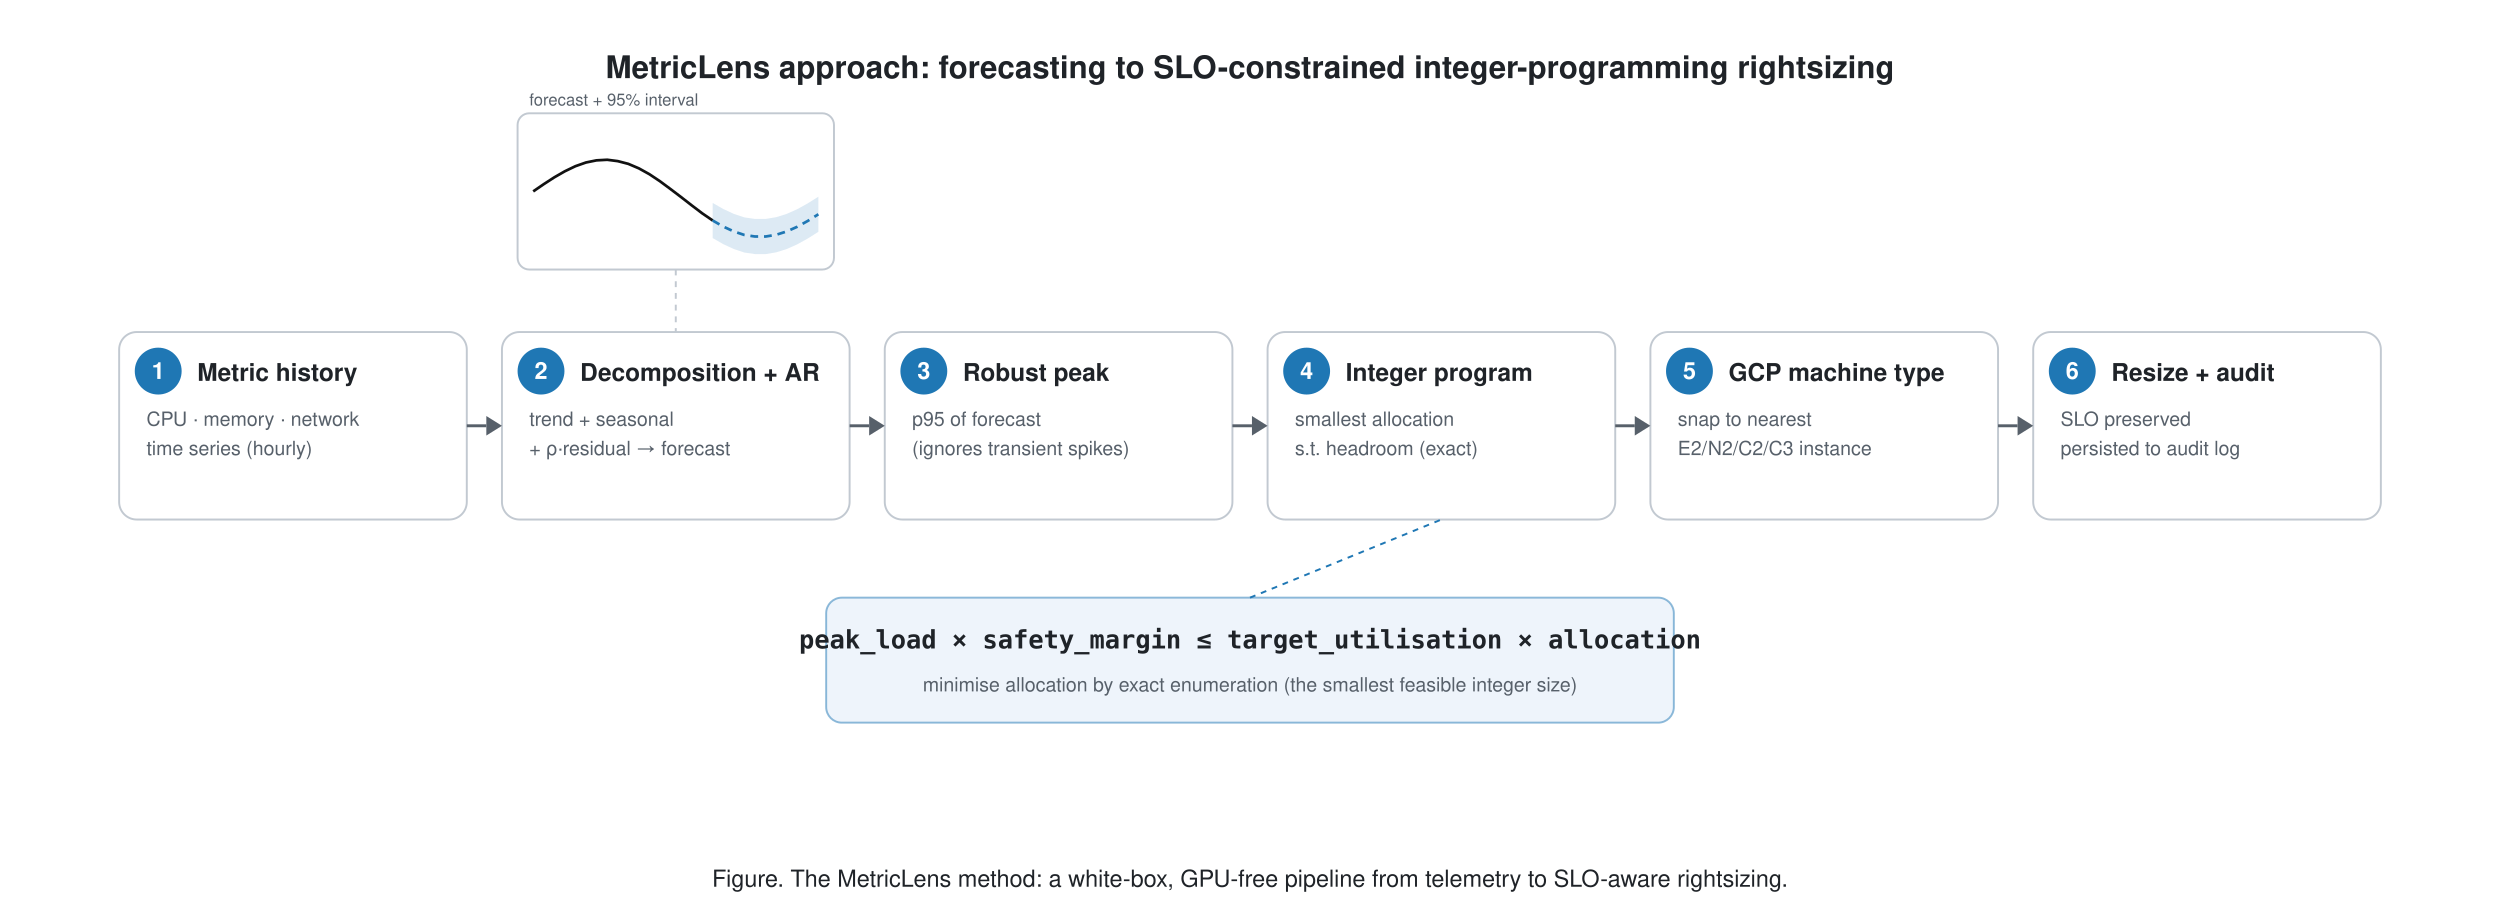
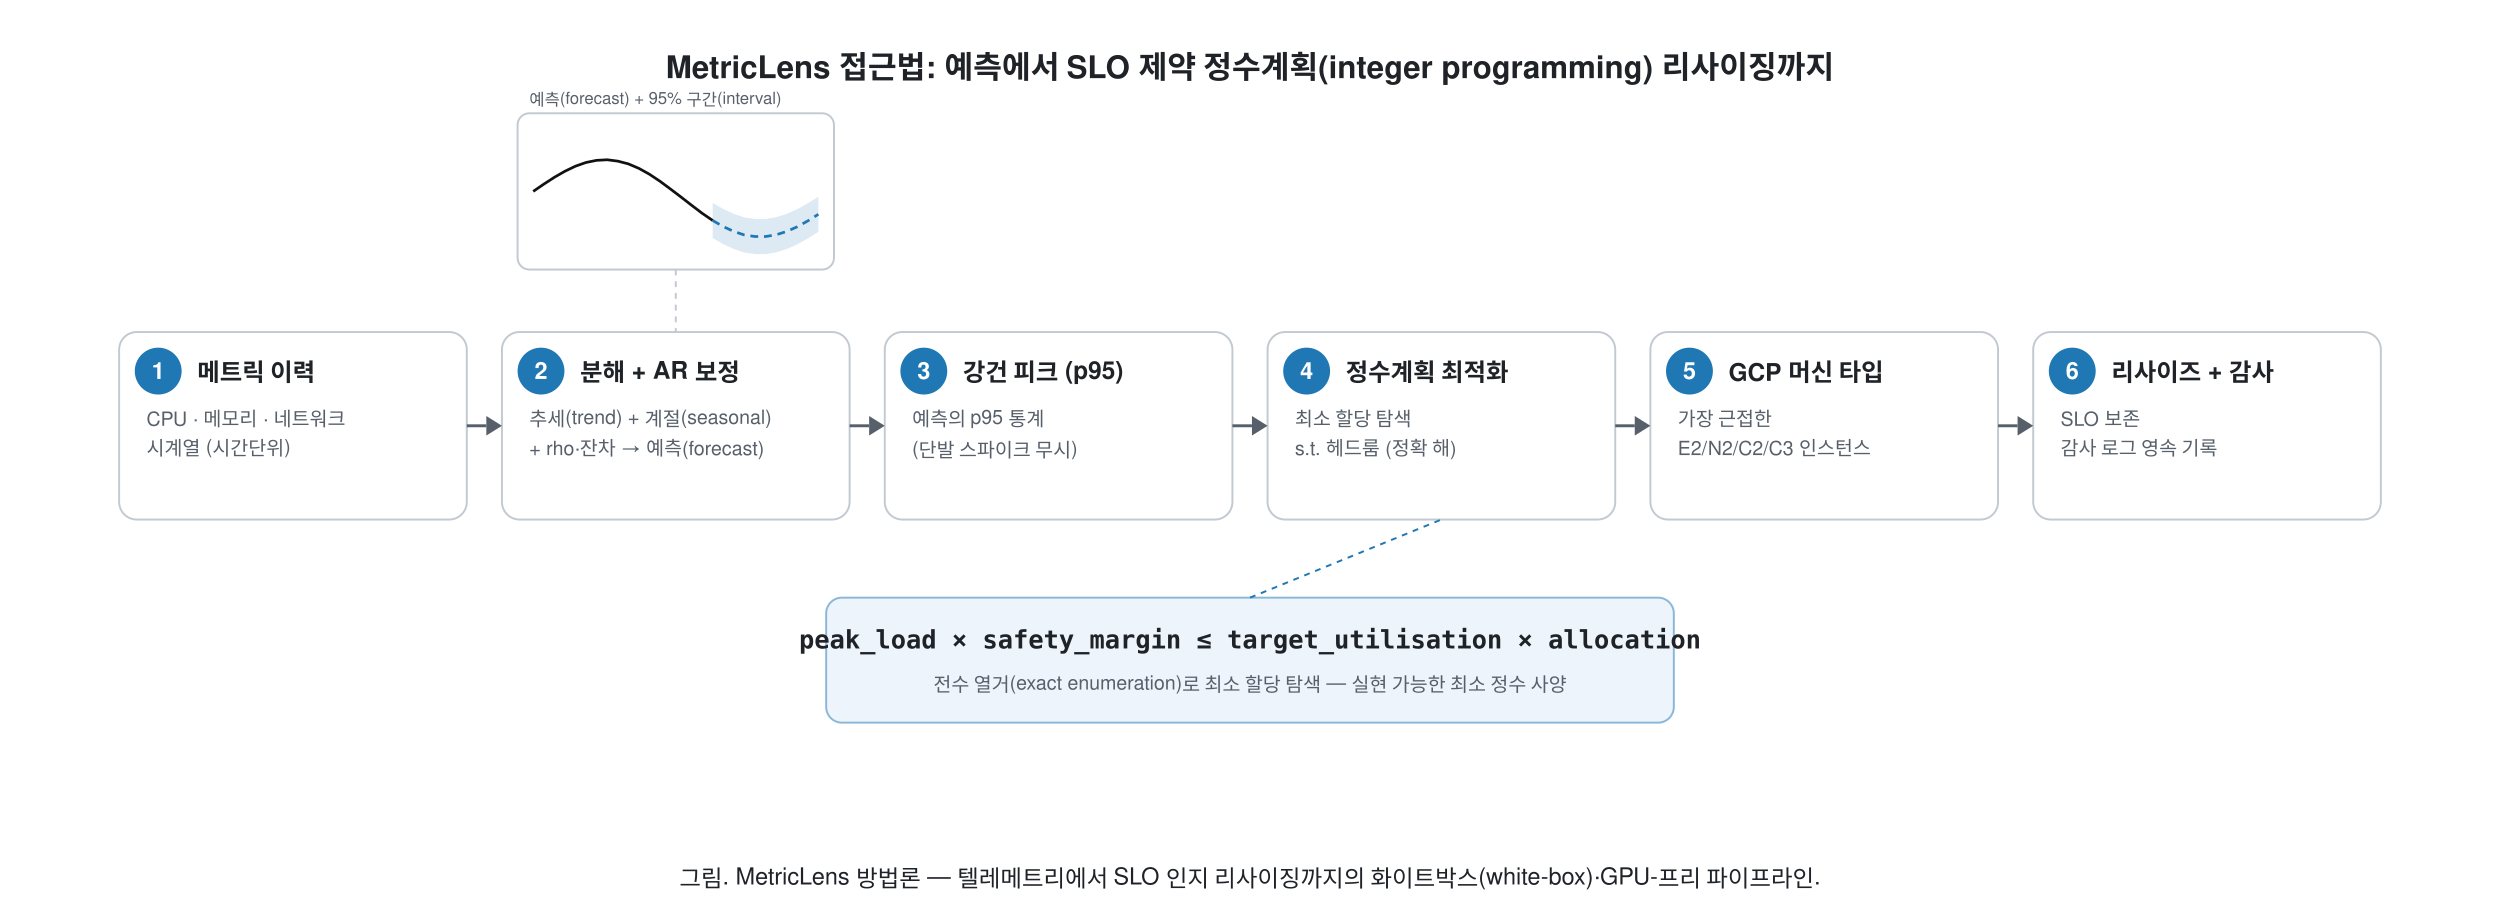
<svg xmlns="http://www.w3.org/2000/svg" width="1280" height="470" viewBox="0 0 1280 470">
  <rect width="1280" height="470" fill="#ffffff" />
-   <text x="640.0" y="40" font-size="16" fill="#1f2328" font-weight="bold" text-anchor="middle" font-family="Helvetica, Arial, sans-serif">MetricLens approach: forecasting to SLO-constrained integer-programming rightsizing</text>
+   <text x="640.0" y="40" font-size="16" fill="#1f2328" font-weight="bold" text-anchor="middle" font-family="NanumGothic, Helvetica, Arial, sans-serif">MetricLens 접근법: 예측에서 SLO 제약 정수계획(integer programming) 리사이징까지</text>
  <rect x="61.0" y="170" width="178" height="96" rx="9" fill="#ffffff" stroke="#c2c9d1" />
  <circle cx="81.0" cy="190" r="12" fill="#1f77b4" />
-   <text x="81.0" y="194" font-size="12" fill="#fff" font-weight="bold" text-anchor="middle" font-family="Helvetica, Arial, sans-serif">1</text>
-   <text x="101.0" y="195" font-size="12.5" fill="#1f2328" font-weight="bold" text-anchor="start" font-family="Helvetica, Arial, sans-serif">Metric history</text>
-   <text x="75.0" y="218" font-size="10" fill="#57606a" font-weight="normal" text-anchor="start" font-family="Helvetica, Arial, sans-serif">CPU · memory · network</text>
-   <text x="75.0" y="233" font-size="10" fill="#57606a" font-weight="normal" text-anchor="start" font-family="Helvetica, Arial, sans-serif">time series (hourly)</text>
+   <text x="81.0" y="194" font-size="12" fill="#fff" font-weight="bold" text-anchor="middle" font-family="NanumGothic, Helvetica, Arial, sans-serif">1</text>
+   <text x="101.0" y="195" font-size="12.5" fill="#1f2328" font-weight="bold" text-anchor="start" font-family="NanumGothic, Helvetica, Arial, sans-serif">메트릭 이력</text>
+   <text x="75.0" y="218" font-size="10" fill="#57606a" font-weight="normal" text-anchor="start" font-family="NanumGothic, Helvetica, Arial, sans-serif">CPU · 메모리 · 네트워크</text>
+   <text x="75.0" y="233" font-size="10" fill="#57606a" font-weight="normal" text-anchor="start" font-family="NanumGothic, Helvetica, Arial, sans-serif">시계열 (시간단위)</text>
  <rect x="257.0" y="170" width="178" height="96" rx="9" fill="#ffffff" stroke="#c2c9d1" />
  <circle cx="277.0" cy="190" r="12" fill="#1f77b4" />
-   <text x="277.0" y="194" font-size="12" fill="#fff" font-weight="bold" text-anchor="middle" font-family="Helvetica, Arial, sans-serif">2</text>
-   <text x="297.0" y="195" font-size="12.5" fill="#1f2328" font-weight="bold" text-anchor="start" font-family="Helvetica, Arial, sans-serif">Decomposition + AR</text>
-   <text x="271.0" y="218" font-size="10" fill="#57606a" font-weight="normal" text-anchor="start" font-family="Helvetica, Arial, sans-serif">trend + seasonal</text>
-   <text x="271.0" y="233" font-size="10" fill="#57606a" font-weight="normal" text-anchor="start" font-family="Helvetica, Arial, sans-serif">+ ρ·residual  → forecast</text>
+   <text x="277.0" y="194" font-size="12" fill="#fff" font-weight="bold" text-anchor="middle" font-family="NanumGothic, Helvetica, Arial, sans-serif">2</text>
+   <text x="297.0" y="195" font-size="12.5" fill="#1f2328" font-weight="bold" text-anchor="start" font-family="NanumGothic, Helvetica, Arial, sans-serif">분해 + AR 보정</text>
+   <text x="271.0" y="218" font-size="10" fill="#57606a" font-weight="normal" text-anchor="start" font-family="NanumGothic, Helvetica, Arial, sans-serif">추세(trend) + 계절(seasonal)</text>
+   <text x="271.0" y="233" font-size="10" fill="#57606a" font-weight="normal" text-anchor="start" font-family="NanumGothic, Helvetica, Arial, sans-serif">+ rho·잔차 → 예측(forecast)</text>
  <line x1="239.0" y1="218.0" x2="249.0" y2="218.0" stroke="#57606a" stroke-width="1.5" />
  <path d="M257.0,218.0 L249.0,213.0 L249.0,223.0 Z" fill="#57606a" />
  <rect x="453.0" y="170" width="178" height="96" rx="9" fill="#ffffff" stroke="#c2c9d1" />
  <circle cx="473.0" cy="190" r="12" fill="#1f77b4" />
-   <text x="473.0" y="194" font-size="12" fill="#fff" font-weight="bold" text-anchor="middle" font-family="Helvetica, Arial, sans-serif">3</text>
-   <text x="493.0" y="195" font-size="12.5" fill="#1f2328" font-weight="bold" text-anchor="start" font-family="Helvetica, Arial, sans-serif">Robust peak</text>
-   <text x="467.0" y="218" font-size="10" fill="#57606a" font-weight="normal" text-anchor="start" font-family="Helvetica, Arial, sans-serif">p95 of forecast</text>
-   <text x="467.0" y="233" font-size="10" fill="#57606a" font-weight="normal" text-anchor="start" font-family="Helvetica, Arial, sans-serif">(ignores transient spikes)</text>
+   <text x="473.0" y="194" font-size="12" fill="#fff" font-weight="bold" text-anchor="middle" font-family="NanumGothic, Helvetica, Arial, sans-serif">3</text>
+   <text x="493.0" y="195" font-size="12.5" fill="#1f2328" font-weight="bold" text-anchor="start" font-family="NanumGothic, Helvetica, Arial, sans-serif">강건 피크 (p95)</text>
+   <text x="467.0" y="218" font-size="10" fill="#57606a" font-weight="normal" text-anchor="start" font-family="NanumGothic, Helvetica, Arial, sans-serif">예측의 p95 통계</text>
+   <text x="467.0" y="233" font-size="10" fill="#57606a" font-weight="normal" text-anchor="start" font-family="NanumGothic, Helvetica, Arial, sans-serif">(단발 스파이크 무시)</text>
  <line x1="435.0" y1="218.0" x2="445.0" y2="218.0" stroke="#57606a" stroke-width="1.5" />
  <path d="M453.0,218.0 L445.0,213.0 L445.0,223.0 Z" fill="#57606a" />
  <rect x="649.0" y="170" width="178" height="96" rx="9" fill="#ffffff" stroke="#c2c9d1" />
  <circle cx="669.0" cy="190" r="12" fill="#1f77b4" />
-   <text x="669.0" y="194" font-size="12" fill="#fff" font-weight="bold" text-anchor="middle" font-family="Helvetica, Arial, sans-serif">4</text>
-   <text x="689.0" y="195" font-size="12.5" fill="#1f2328" font-weight="bold" text-anchor="start" font-family="Helvetica, Arial, sans-serif">Integer program</text>
-   <text x="663.0" y="218" font-size="10" fill="#57606a" font-weight="normal" text-anchor="start" font-family="Helvetica, Arial, sans-serif">smallest allocation</text>
-   <text x="663.0" y="233" font-size="10" fill="#57606a" font-weight="normal" text-anchor="start" font-family="Helvetica, Arial, sans-serif">s.t. headroom (exact)</text>
+   <text x="669.0" y="194" font-size="12" fill="#fff" font-weight="bold" text-anchor="middle" font-family="NanumGothic, Helvetica, Arial, sans-serif">4</text>
+   <text x="689.0" y="195" font-size="12.5" fill="#1f2328" font-weight="bold" text-anchor="start" font-family="NanumGothic, Helvetica, Arial, sans-serif">정수계획 최적화</text>
+   <text x="663.0" y="218" font-size="10" fill="#57606a" font-weight="normal" text-anchor="start" font-family="NanumGothic, Helvetica, Arial, sans-serif">최소 할당 탐색</text>
+   <text x="663.0" y="233" font-size="10" fill="#57606a" font-weight="normal" text-anchor="start" font-family="NanumGothic, Helvetica, Arial, sans-serif">s.t. 헤드룸 (정확 해)</text>
  <line x1="631.0" y1="218.0" x2="641.0" y2="218.0" stroke="#57606a" stroke-width="1.5" />
  <path d="M649.0,218.0 L641.0,213.0 L641.0,223.0 Z" fill="#57606a" />
  <rect x="845.0" y="170" width="178" height="96" rx="9" fill="#ffffff" stroke="#c2c9d1" />
  <circle cx="865.0" cy="190" r="12" fill="#1f77b4" />
-   <text x="865.0" y="194" font-size="12" fill="#fff" font-weight="bold" text-anchor="middle" font-family="Helvetica, Arial, sans-serif">5</text>
-   <text x="885.0" y="195" font-size="12.5" fill="#1f2328" font-weight="bold" text-anchor="start" font-family="Helvetica, Arial, sans-serif">GCP machine type</text>
-   <text x="859.0" y="218" font-size="10" fill="#57606a" font-weight="normal" text-anchor="start" font-family="Helvetica, Arial, sans-serif">snap to nearest</text>
-   <text x="859.0" y="233" font-size="10" fill="#57606a" font-weight="normal" text-anchor="start" font-family="Helvetica, Arial, sans-serif">E2/N2/C2/C3 instance</text>
+   <text x="865.0" y="194" font-size="12" fill="#fff" font-weight="bold" text-anchor="middle" font-family="NanumGothic, Helvetica, Arial, sans-serif">5</text>
+   <text x="885.0" y="195" font-size="12.5" fill="#1f2328" font-weight="bold" text-anchor="start" font-family="NanumGothic, Helvetica, Arial, sans-serif">GCP 머신 타입</text>
+   <text x="859.0" y="218" font-size="10" fill="#57606a" font-weight="normal" text-anchor="start" font-family="NanumGothic, Helvetica, Arial, sans-serif">가장 근접한</text>
+   <text x="859.0" y="233" font-size="10" fill="#57606a" font-weight="normal" text-anchor="start" font-family="NanumGothic, Helvetica, Arial, sans-serif">E2/N2/C2/C3 인스턴스</text>
  <line x1="827.0" y1="218.0" x2="837.0" y2="218.0" stroke="#57606a" stroke-width="1.5" />
  <path d="M845.0,218.0 L837.0,213.0 L837.0,223.0 Z" fill="#57606a" />
  <rect x="1041.0" y="170" width="178" height="96" rx="9" fill="#ffffff" stroke="#c2c9d1" />
  <circle cx="1061.0" cy="190" r="12" fill="#1f77b4" />
-   <text x="1061.0" y="194" font-size="12" fill="#fff" font-weight="bold" text-anchor="middle" font-family="Helvetica, Arial, sans-serif">6</text>
-   <text x="1081.0" y="195" font-size="12.5" fill="#1f2328" font-weight="bold" text-anchor="start" font-family="Helvetica, Arial, sans-serif">Resize + audit</text>
-   <text x="1055.0" y="218" font-size="10" fill="#57606a" font-weight="normal" text-anchor="start" font-family="Helvetica, Arial, sans-serif">SLO preserved</text>
-   <text x="1055.0" y="233" font-size="10" fill="#57606a" font-weight="normal" text-anchor="start" font-family="Helvetica, Arial, sans-serif">persisted to audit log</text>
+   <text x="1061.0" y="194" font-size="12" fill="#fff" font-weight="bold" text-anchor="middle" font-family="NanumGothic, Helvetica, Arial, sans-serif">6</text>
+   <text x="1081.0" y="195" font-size="12.5" fill="#1f2328" font-weight="bold" text-anchor="start" font-family="NanumGothic, Helvetica, Arial, sans-serif">리사이즈 + 감사</text>
+   <text x="1055.0" y="218" font-size="10" fill="#57606a" font-weight="normal" text-anchor="start" font-family="NanumGothic, Helvetica, Arial, sans-serif">SLO 보존</text>
+   <text x="1055.0" y="233" font-size="10" fill="#57606a" font-weight="normal" text-anchor="start" font-family="NanumGothic, Helvetica, Arial, sans-serif">감사 로그 영속 기록</text>
  <line x1="1023.0" y1="218.0" x2="1033.0" y2="218.0" stroke="#57606a" stroke-width="1.5" />
  <path d="M1041.0,218.0 L1033.0,213.0 L1033.0,223.0 Z" fill="#57606a" />
  <rect x="265.0" y="58" width="162" height="80" rx="6" fill="#fff" stroke="#c2c9d1" />
-   <text x="271.0" y="54" font-size="8.5" fill="#57606a" font-weight="normal" text-anchor="start" font-family="Helvetica, Arial, sans-serif">forecast + 95% interval</text>
+   <text x="271.0" y="54" font-size="8.5" fill="#57606a" font-weight="normal" text-anchor="start" font-family="NanumGothic, Helvetica, Arial, sans-serif">예측(forecast) + 95% 구간(interval)</text>
  <polygon points="364.9,103.9 370.3,107.0 375.7,109.5 381.1,111.3 386.6,112.1 392.0,112.1 397.4,111.2 402.8,109.5 408.2,107.1 413.6,104.1 419.0,100.7 419.0,118.7 413.6,122.1 408.2,125.1 402.8,127.5 397.4,129.2 392.0,130.1 386.6,130.1 381.1,129.3 375.7,127.5 370.3,125.0 364.9,121.9" fill="#1f77b4" fill-opacity="0.15" />
  <polyline points="273.0,98.0 278.4,94.3 283.8,90.8 289.2,87.7 294.6,85.1 300.0,83.2 305.4,82.1 310.9,81.8 316.3,82.5 321.7,83.9 327.1,86.2 332.5,89.2 337.9,92.8 343.3,96.8 348.7,100.9 354.1,105.1 359.5,109.2 364.9,112.9" fill="none" stroke="#111" stroke-width="1.4" />
  <polyline points="364.9,112.9 370.3,116.0 375.7,118.5 381.1,120.3 386.6,121.1 392.0,121.1 397.4,120.2 402.8,118.5 408.2,116.1 413.6,113.1 419.0,109.7" fill="none" stroke="#1f77b4" stroke-width="1.4" stroke-dasharray="4 3" />
  <line x1="346.0" y1="138" x2="346.0" y2="170" stroke="#c2c9d1" stroke-width="1" stroke-dasharray="3 3" />
  <rect x="423.0" y="306" width="434" height="64" rx="8" fill="#eef4fb" stroke="#1f77b4" stroke-opacity="0.5" />
  <text x="640.0" y="332" font-size="13" fill="#1f2328" font-weight="bold" text-anchor="middle" font-family="Consolas, monospace">peak_load × safety_margin  ≤  target_utilisation × allocation</text>
-   <text x="640.0" y="354" font-size="10" fill="#57606a" font-weight="normal" text-anchor="middle" font-family="Helvetica, Arial, sans-serif">minimise allocation by exact enumeration (the smallest feasible integer size)</text>
+   <text x="640.0" y="354" font-size="10" fill="#57606a" font-weight="normal" text-anchor="middle" font-family="NanumGothic, Helvetica, Arial, sans-serif">전수 열거(exact enumeration)로 최소 할당 탐색 — 실현 가능한 최소 정수 사양</text>
  <line x1="640.0" y1="306" x2="738.0" y2="266" stroke="#1f77b4" stroke-width="1" stroke-dasharray="3 3" />
-   <text x="640.0" y="454" font-size="12" fill="#1f2328" font-weight="normal" text-anchor="middle" font-family="Helvetica, Arial, sans-serif">Figure. The MetricLens method: a white-box, GPU-free pipeline from telemetry to SLO-aware rightsizing.</text>
+   <text x="640.0" y="454" font-size="12" fill="#1f2328" font-weight="normal" text-anchor="middle" font-family="NanumGothic, Helvetica, Arial, sans-serif">그림. MetricLens 방법론 — 텔레메트리에서 SLO 인지 리사이징까지의 화이트박스(white-box)·GPU-프리 파이프라인.</text>
</svg>
